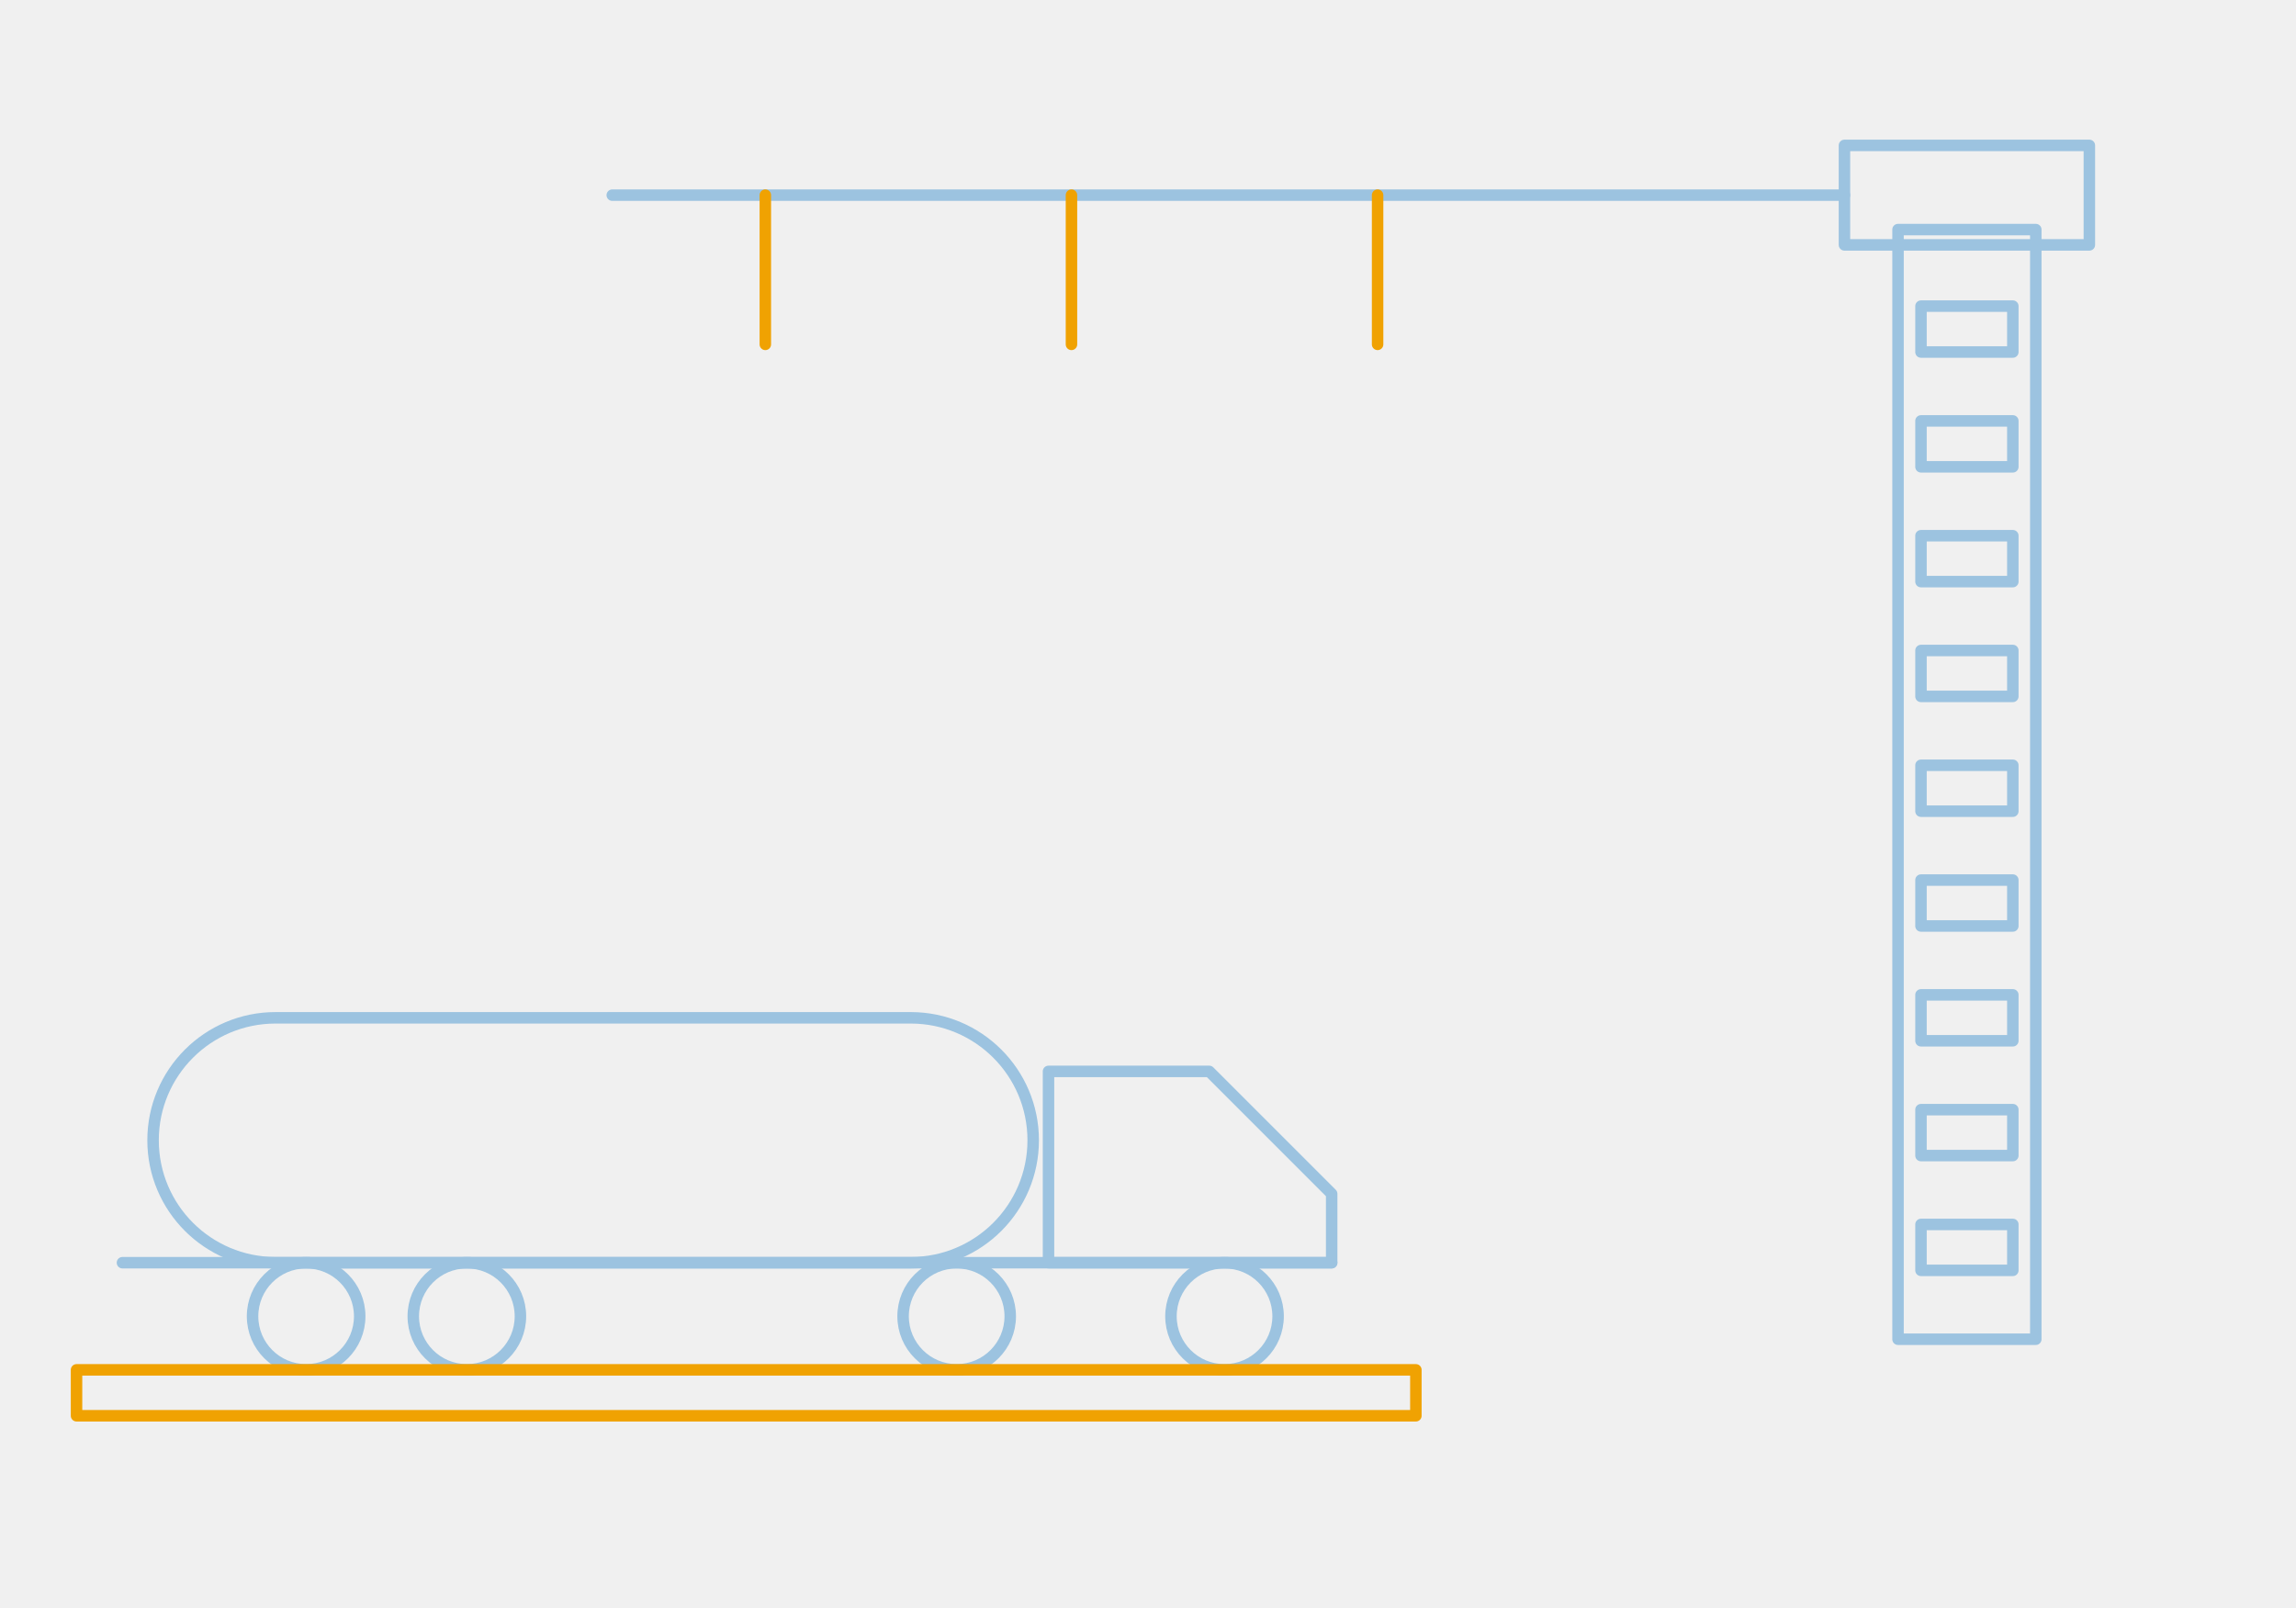
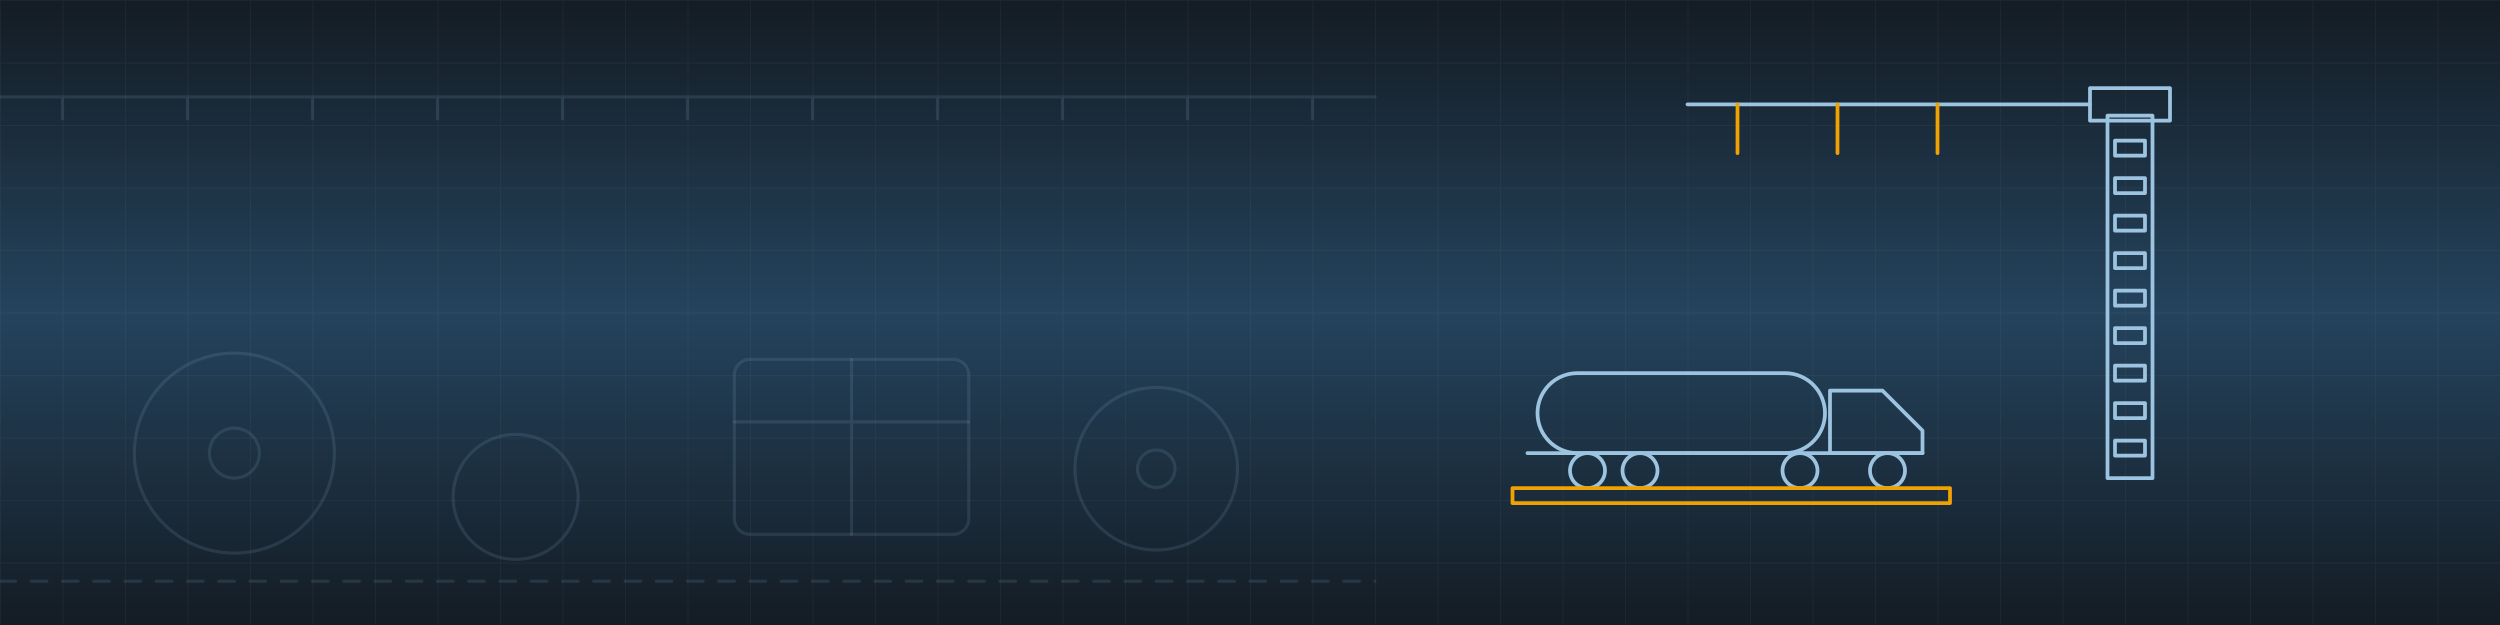
- <svg xmlns="http://www.w3.org/2000/svg" viewBox="600 60 600 420" preserveAspectRatio="xMaxYMid meet">
-   <g fill="none" stroke="#9cc3e0" stroke-width="3" stroke-linejoin="round" stroke-linecap="round">
-     <rect x="640" y="326" width="230" height="64" rx="32" />
-     <path d="M874 390 V340 H916 L948 372 V390 Z" />
-     <line x1="632" y1="390" x2="948" y2="390" />
-     <circle cx="680" cy="404" r="14" />
-     <circle cx="722" cy="404" r="14" />
-     <circle cx="850" cy="404" r="14" />
-     <circle cx="920" cy="404" r="14" />
-     <rect x="620" y="418" width="350" height="12" rx="0" stroke="#f0a202" />
-     <rect x="1096" y="120" width="36" height="290" rx="0" />
-     <rect x="1082" y="98" width="64" height="26" rx="0" />
-     <rect x="1102" y="140" width="24" height="12" rx="0" />
-     <rect x="1102" y="170" width="24" height="12" rx="0" />
-     <rect x="1102" y="200" width="24" height="12" rx="0" />
-     <rect x="1102" y="230" width="24" height="12" rx="0" />
-     <rect x="1102" y="260" width="24" height="12" rx="0" />
-     <rect x="1102" y="290" width="24" height="12" rx="0" />
-     <rect x="1102" y="320" width="24" height="12" rx="0" />
-     <rect x="1102" y="350" width="24" height="12" rx="0" />
-     <rect x="1102" y="380" width="24" height="12" rx="0" />
-     <line x1="1082" y1="111" x2="760" y2="111" />
-     <line x1="800" y1="111" x2="800" y2="150" stroke="#f0a202" />
-     <line x1="880" y1="111" x2="880" y2="150" stroke="#f0a202" />
-     <line x1="960" y1="111" x2="960" y2="150" stroke="#f0a202" />
+ <svg xmlns="http://www.w3.org/2000/svg" viewBox="0 0 1600 400" preserveAspectRatio="xMaxYMid slice">
+   <defs>
+     <linearGradient id="g" x1="0" y1="0" x2="0" y2="1">
+       <stop offset="0" stop-color="#141c24" />
+       <stop offset=".5" stop-color="#24435d" />
+       <stop offset="1" stop-color="#141c24" />
+     </linearGradient>
+     <pattern id="p" width="40" height="40" patternUnits="userSpaceOnUse">
+       <path d="M40 0H0V40" fill="none" stroke="#fff" stroke-opacity=".05" />
+     </pattern>
+   </defs>
+   <rect width="1600" height="400" fill="url(#g)" />
+   <rect width="1600" height="400" fill="url(#p)" />
+   <g fill="none" stroke="#9cc3e0" stroke-opacity=".13" stroke-width="2" stroke-linecap="round">
+     <path d="M0 62H880M40 62v14M120 62v14M200 62v14M280 62v14M360 62v14M440 62v14M520 62v14M600 62v14M680 62v14M760 62v14M840 62v14" />
+     <path d="M0 372H880" stroke-dasharray="10 10" />
+     <circle cx="150" cy="290" r="64" />
+     <circle cx="150" cy="290" r="16" />
+     <circle cx="330" cy="318" r="40" />
+     <rect x="470" y="230" width="150" height="112" rx="10" />
+     <path d="M470 270H620M545 230V342" />
+     <circle cx="740" cy="300" r="52" />
+     <circle cx="740" cy="300" r="12" />
+   </g>
+   <g transform="translate(472,-22) scale(0.8)">
+     <g fill="none" stroke="#9cc3e0" stroke-width="3" stroke-linejoin="round" stroke-linecap="round">
+       <rect x="640" y="326" width="230" height="64" rx="32" />
+       <path d="M874 390 V340 H916 L948 372 V390 Z" />
+       <line x1="632" y1="390" x2="948" y2="390" />
+       <circle cx="680" cy="404" r="14" />
+       <circle cx="722" cy="404" r="14" />
+       <circle cx="850" cy="404" r="14" />
+       <circle cx="920" cy="404" r="14" />
+       <rect x="620" y="418" width="350" height="12" rx="0" stroke="#f0a202" />
+       <rect x="1096" y="120" width="36" height="290" rx="0" />
+       <rect x="1082" y="98" width="64" height="26" rx="0" />
+       <rect x="1102" y="140" width="24" height="12" rx="0" />
+       <rect x="1102" y="170" width="24" height="12" rx="0" />
+       <rect x="1102" y="200" width="24" height="12" rx="0" />
+       <rect x="1102" y="230" width="24" height="12" rx="0" />
+       <rect x="1102" y="260" width="24" height="12" rx="0" />
+       <rect x="1102" y="290" width="24" height="12" rx="0" />
+       <rect x="1102" y="320" width="24" height="12" rx="0" />
+       <rect x="1102" y="350" width="24" height="12" rx="0" />
+       <rect x="1102" y="380" width="24" height="12" rx="0" />
+       <line x1="1082" y1="111" x2="760" y2="111" />
+       <line x1="800" y1="111" x2="800" y2="150" stroke="#f0a202" />
+       <line x1="880" y1="111" x2="880" y2="150" stroke="#f0a202" />
+       <line x1="960" y1="111" x2="960" y2="150" stroke="#f0a202" />
+     </g>
  </g>
</svg>
